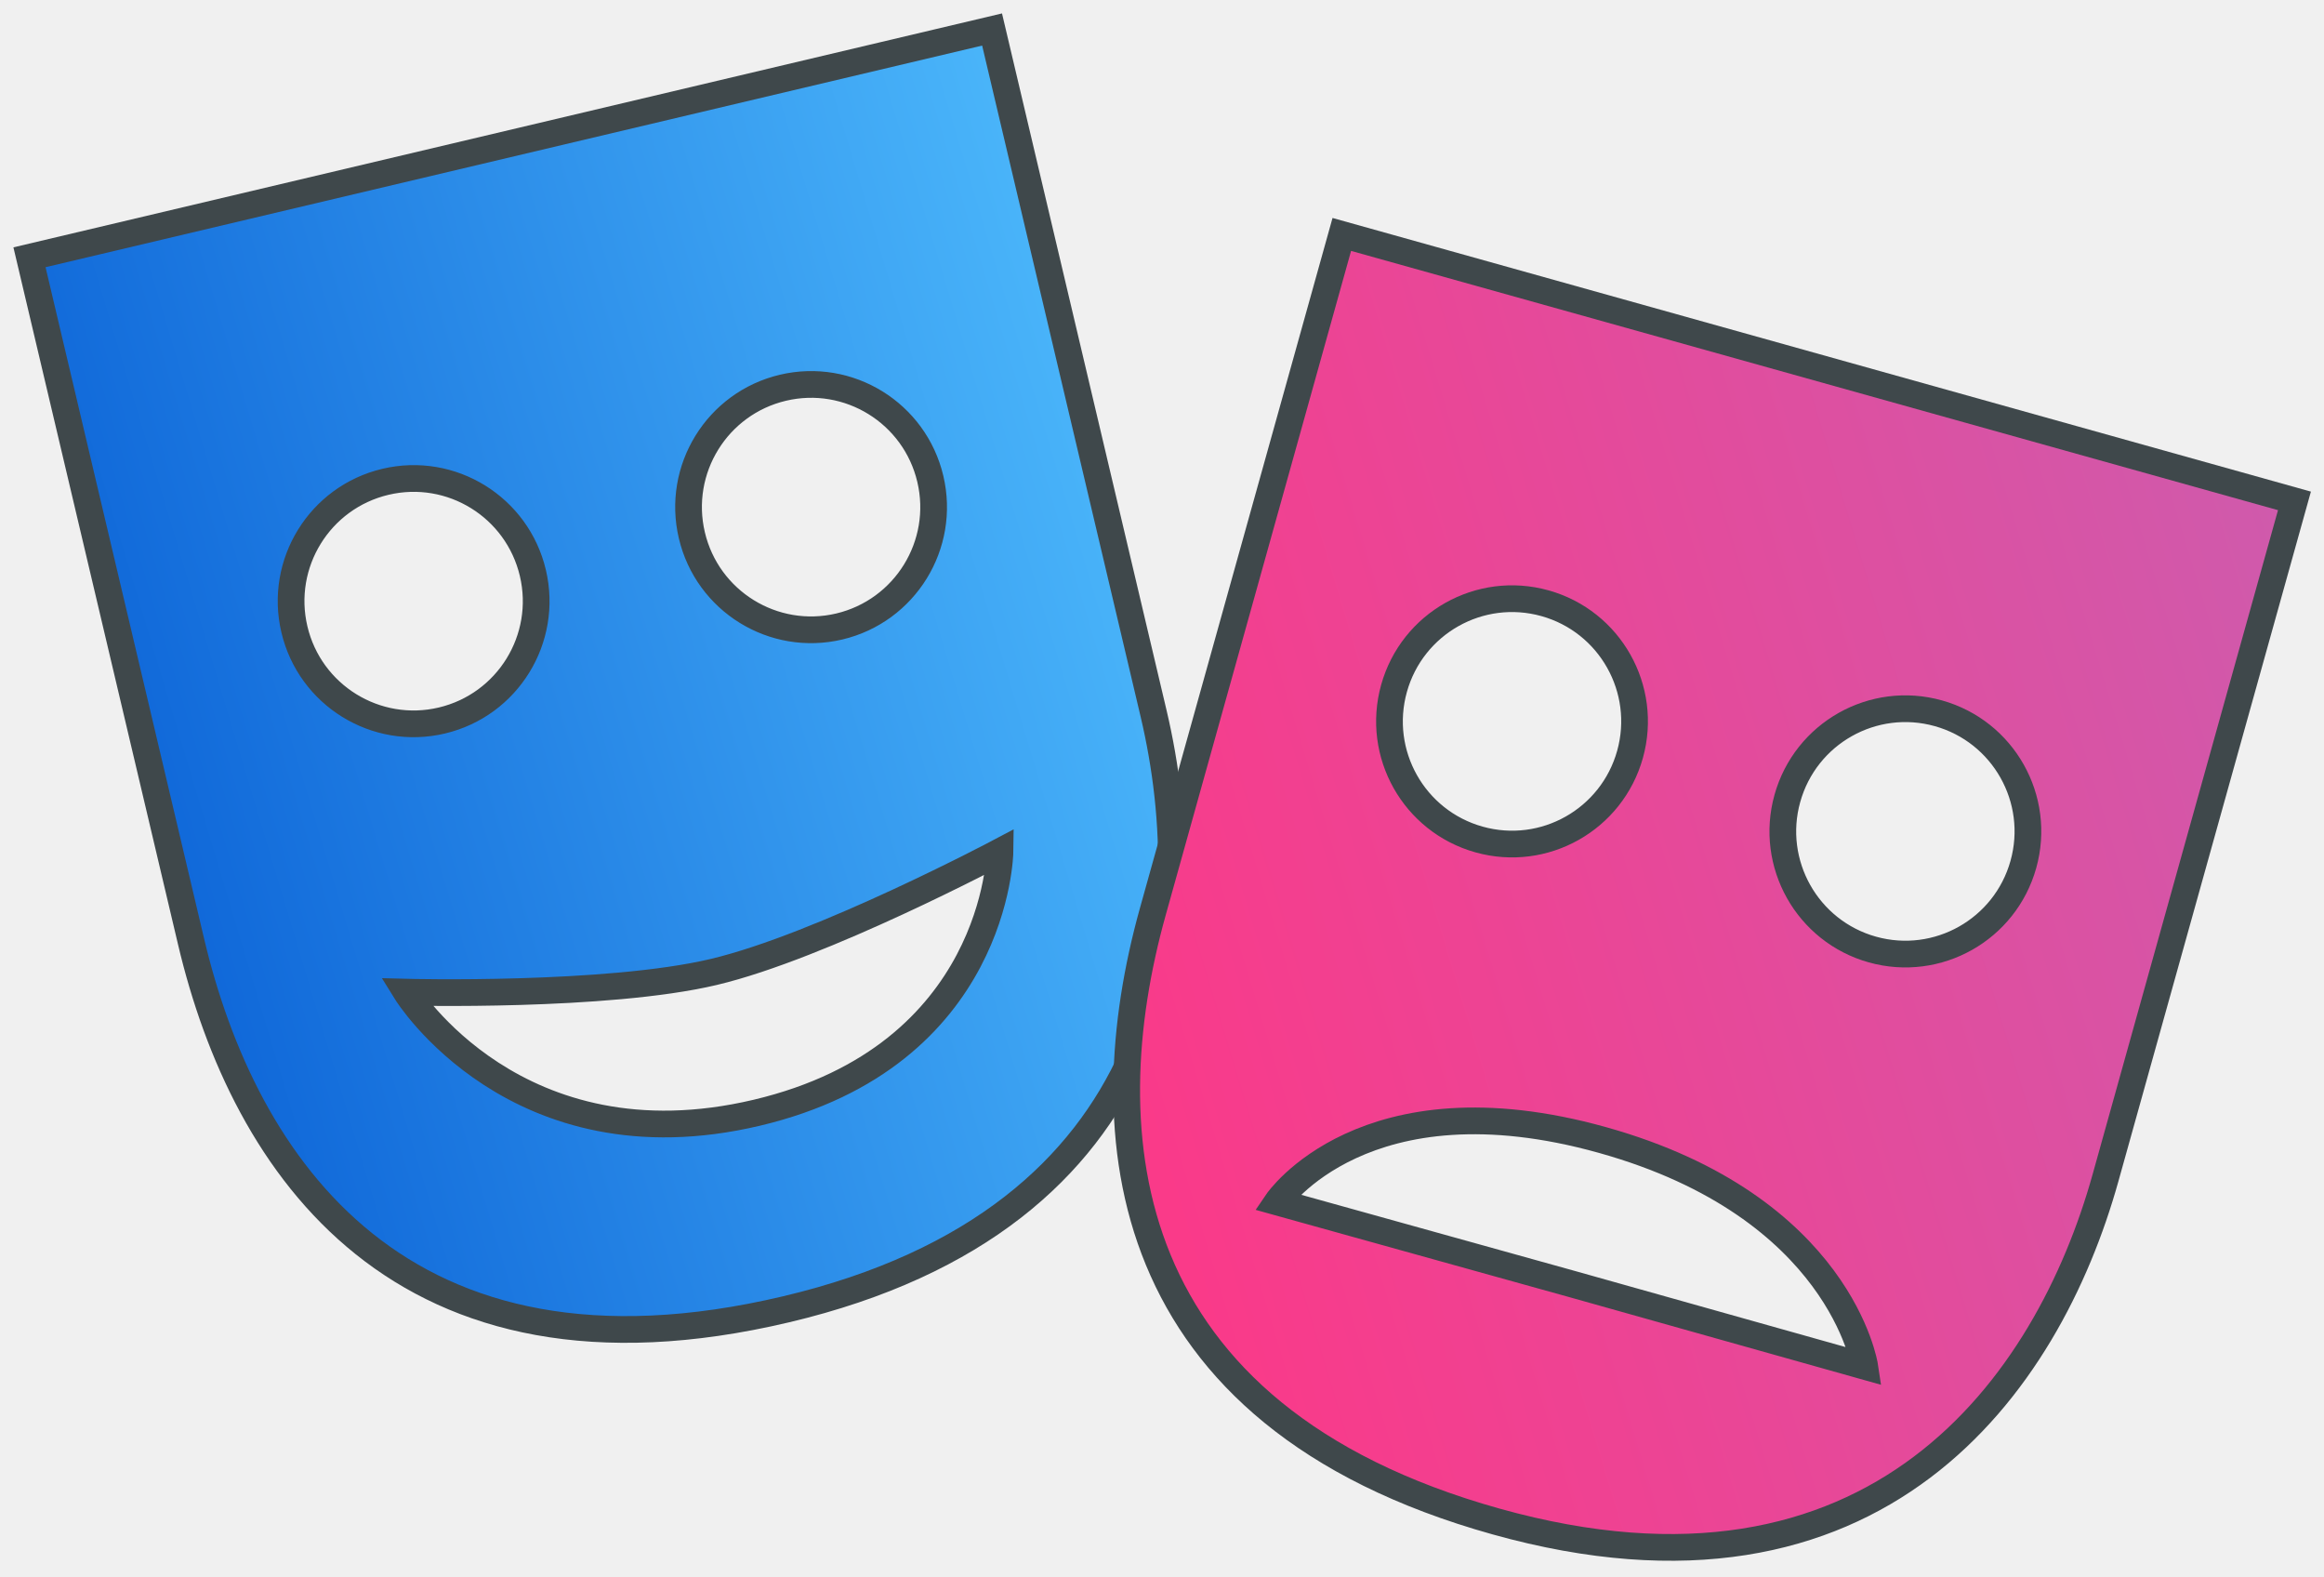
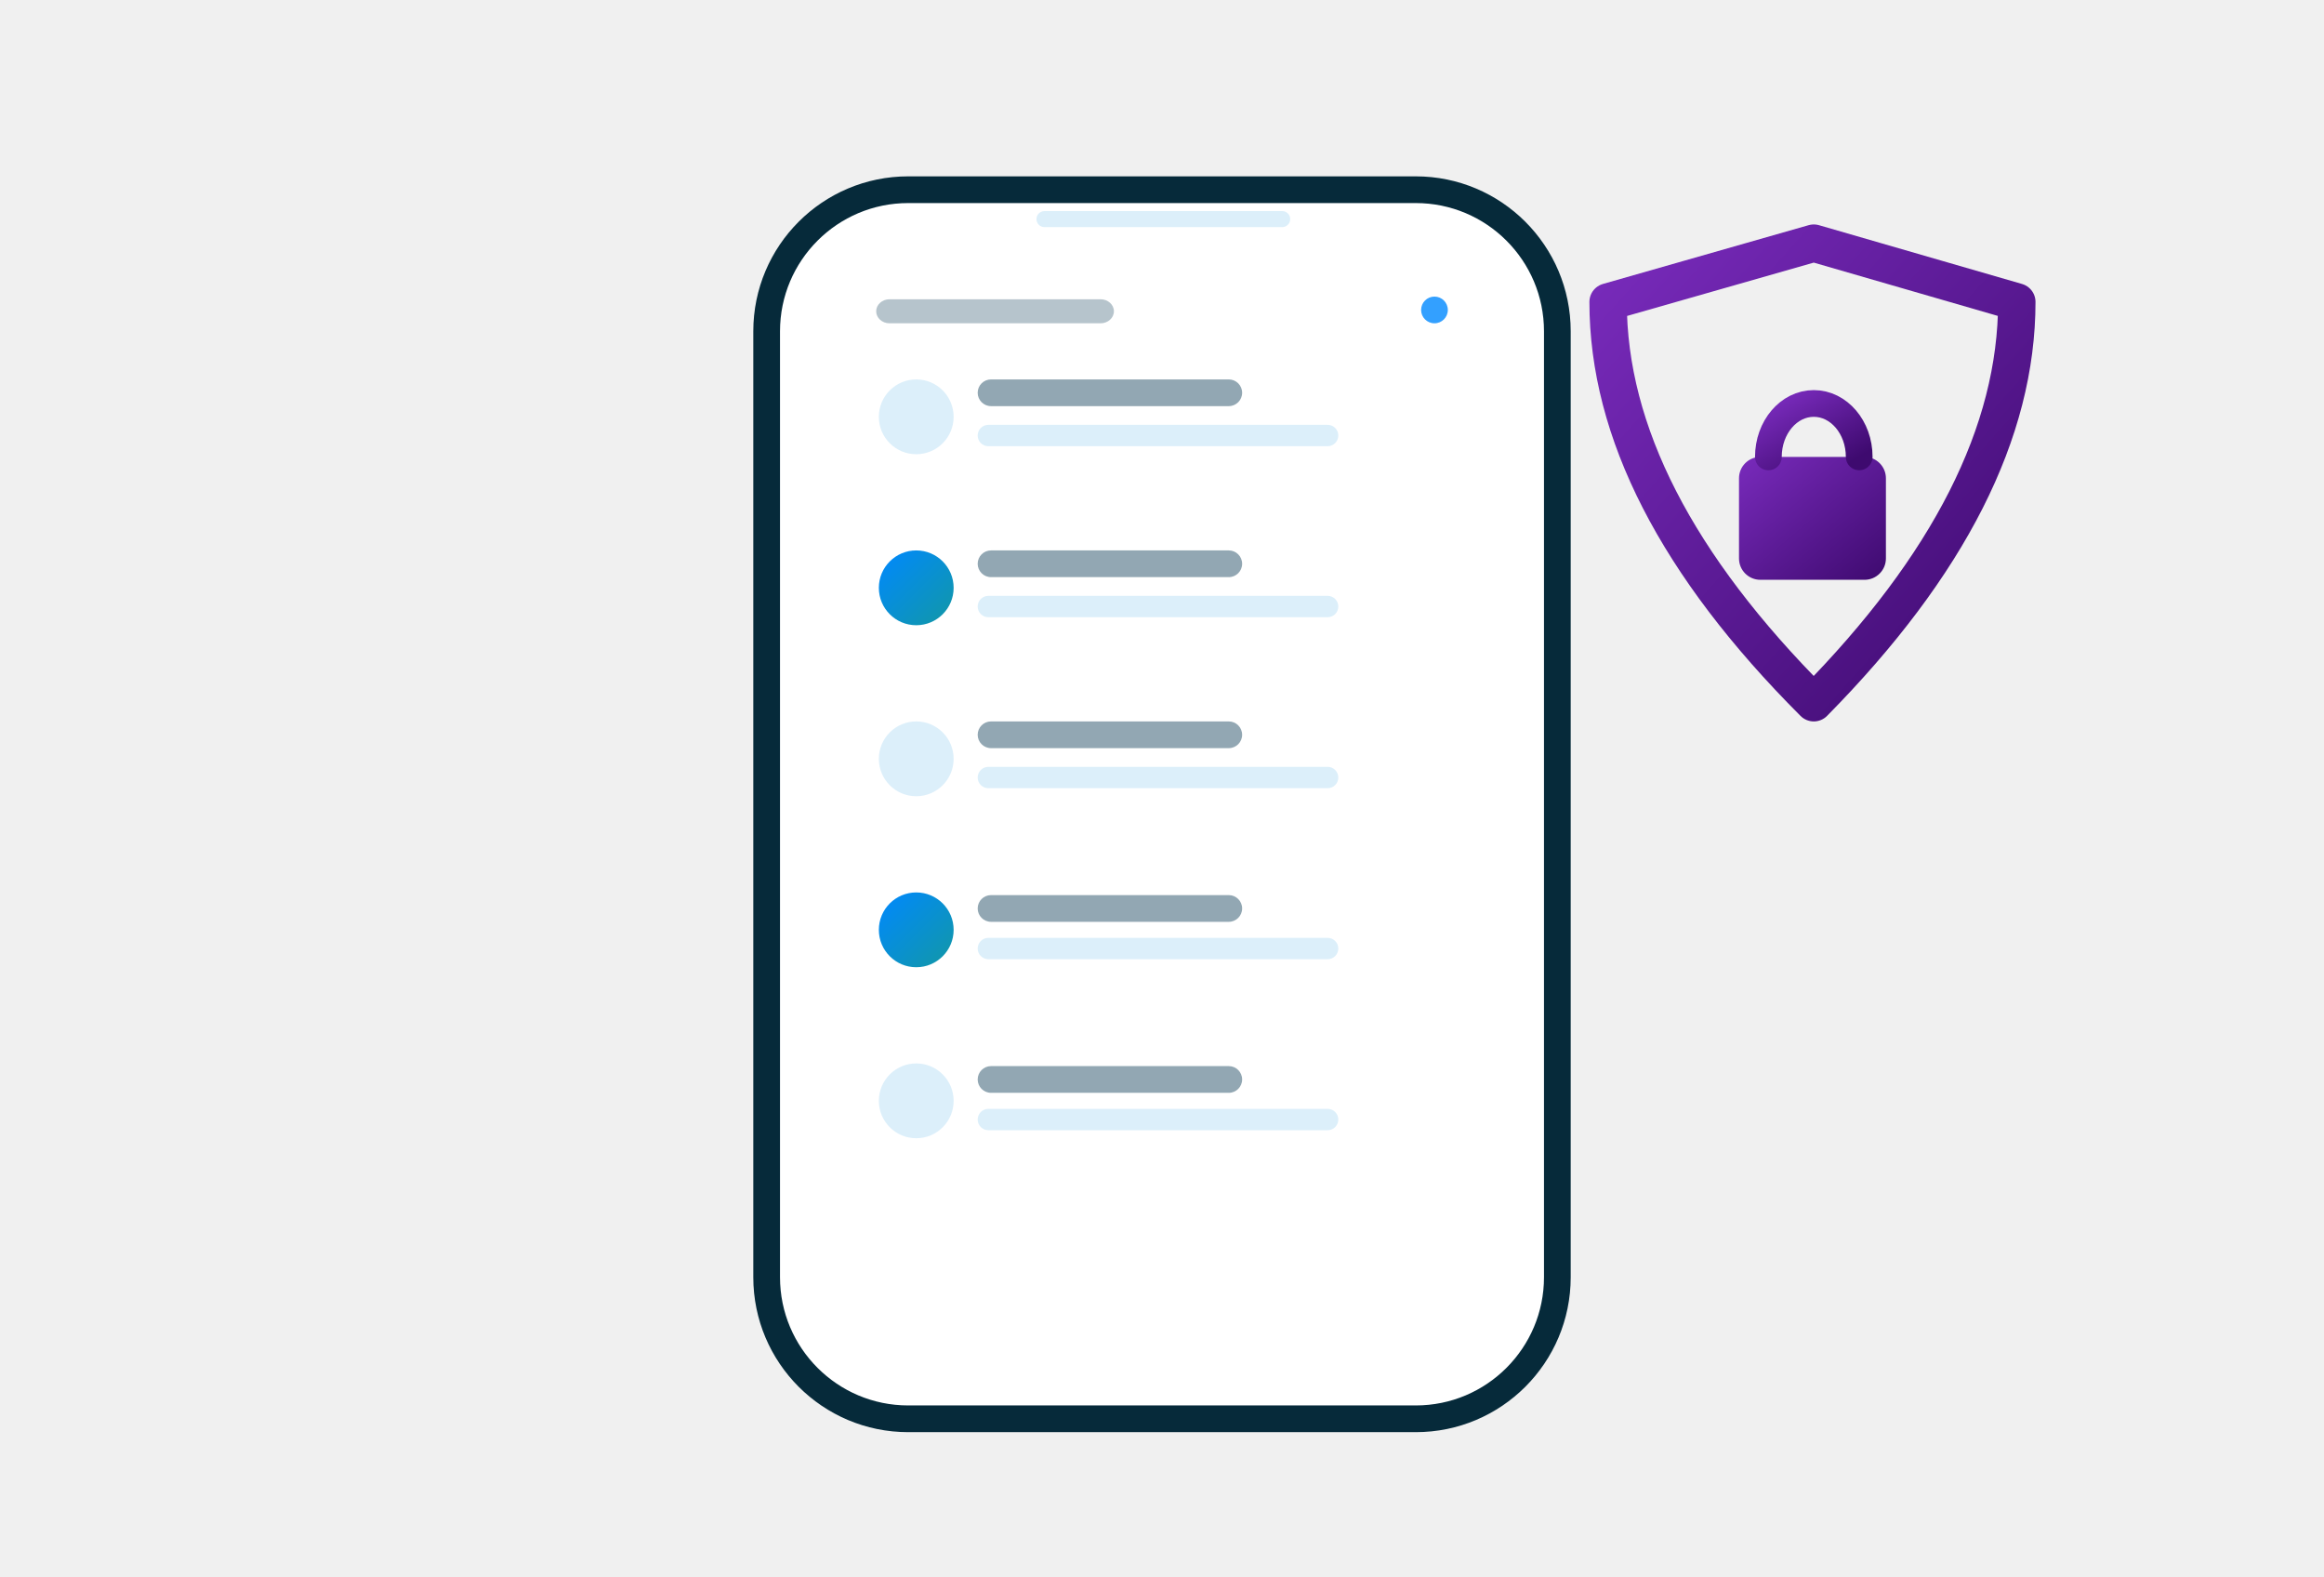
- <svg xmlns="http://www.w3.org/2000/svg" width="87" height="59" viewBox="0 0 87 59" fill="none">
-   <path d="M1.104 9.629L7.151 35.232C9.138 43.647 15.012 52.412 29.427 49.002C43.842 45.592 45.031 34.522 43.186 26.706L37.139 1.104L1.104 9.629ZM14.429 18.032C16.895 17.448 19.366 18.976 19.948 21.443C20.531 23.91 19.005 26.383 16.54 26.966C14.074 27.55 11.603 26.022 11.021 23.555C10.438 21.088 11.964 18.615 14.429 18.032ZM29.308 14.512C31.774 13.929 34.245 15.456 34.827 17.923C35.41 20.39 33.884 22.863 31.419 23.447C28.953 24.03 26.482 22.502 25.9 20.035C25.317 17.568 26.843 15.095 29.308 14.512ZM15.209 37.133C15.209 37.133 22.693 37.329 26.72 36.376C30.747 35.423 37.435 31.875 37.435 31.875C37.435 31.875 37.337 39.514 28.328 41.646C19.318 43.777 15.209 37.133 15.209 37.133Z" fill="url(#paint0_linear_5_43)" stroke="#3F484B" stroke-miterlimit="10" />
-   <path d="M50.231 8.774L43.158 34.112C40.833 42.441 41.741 52.955 56.007 56.944C70.273 60.933 76.662 51.818 78.82 44.084L85.894 18.746L50.231 8.774ZM57.838 22.577C60.277 23.259 61.702 25.792 61.021 28.233C60.339 30.675 57.809 32.102 55.369 31.419C52.929 30.737 51.504 28.205 52.186 25.763C52.868 23.321 55.398 21.895 57.838 22.577ZM72.563 26.695C75.002 27.377 76.428 29.909 75.746 32.351C75.064 34.793 72.534 36.219 70.094 35.537C67.655 34.855 66.229 32.322 66.911 29.881C67.593 27.439 70.123 26.012 72.563 26.695ZM69.807 51.136L58.854 48.057L47.811 44.985C47.811 44.985 51.076 40.174 59.992 42.667C68.909 45.16 69.807 51.136 69.807 51.136Z" fill="url(#paint1_linear_5_43)" stroke="#3F484B" stroke-miterlimit="10" />
+ <svg xmlns="http://www.w3.org/2000/svg" width="87" height="59" viewBox="0 0 87 59">
  <defs>
-     <linearGradient id="paint0_linear_5_43" x1="43.226" y1="1.104" x2="-9.238" y2="16.837" gradientUnits="userSpaceOnUse">
-       <stop stop-color="#53C1FF" />
-       <stop offset="1" stop-color="#0053D0" />
+     <linearGradient id="g1" x1="0" y1="0" x2="1" y2="1">
+       <stop offset="0" stop-color="#792BBC" />
+       <stop offset="1" stop-color="#3E0A6F" />
    </linearGradient>
-     <linearGradient id="paint1_linear_5_43" x1="85.251" y1="8.774" x2="31.713" y2="25.029" gradientUnits="userSpaceOnUse">
-       <stop stop-color="#CD5CAE" />
-       <stop offset="1" stop-color="#FF3685" />
+     <linearGradient id="g2" x1="0" y1="0" x2="1" y2="1">
+       <stop offset="0" stop-color="#7A2BBE" />
+       <stop offset="1" stop-color="#3D0A6D" />
+     </linearGradient>
+     <linearGradient id="g3" x1="0" y1="0" x2="1" y2="1">
+       <stop offset="0" stop-color="#0088FF" />
+       <stop offset="1" stop-color="#1298A5" />
+     </linearGradient>
+     <linearGradient id="g4" x1="0" y1="0" x2="1" y2="1">
+       <stop offset="0" stop-color="#0088FF" />
+       <stop offset="1" stop-color="#70F0F9" />
    </linearGradient>
  </defs>
+   <g>
+     <rect x="28.7" y="7.1" width="29.6" height="46.0" rx="5.3" fill="#FFFFFF" stroke="#062A3A" stroke-width="1" />
+     <rect x="30.5" y="9.2" width="26.0" height="41.4" rx="3.0" fill="#FFFFFF" />
+     <rect x="38.8" y="7.9" width="9.5" height="0.6" rx="0.3" fill="#DCEFFA" />
+     <rect x="32.8" y="11.2" width="8.9" height="0.9" rx="0.5" fill="#6E8A99" opacity="0.5" />
+     <circle cx="53.7" cy="11.6" r="0.5" fill="#0088FF" opacity="0.8" />
+     <circle cx="34.3" cy="15.6" r="1.4" fill="#DCEFFA" />
+     <rect x="36.6" y="14.2" width="9.9" height="1.0" rx="0.5" fill="#6E8A99" opacity="0.75" />
+     <rect x="36.6" y="15.9" width="13.5" height="0.8" rx="0.4" fill="#DCEFFA" />
+     <circle cx="34.3" cy="22.0" r="1.4" fill="url(#g3)" />
+     <rect x="36.6" y="20.6" width="9.9" height="1.0" rx="0.5" fill="#6E8A99" opacity="0.75" />
+     <rect x="36.6" y="22.3" width="13.5" height="0.8" rx="0.4" fill="#DCEFFA" />
+     <circle cx="34.3" cy="28.4" r="1.4" fill="#DCEFFA" />
+     <rect x="36.6" y="27.0" width="9.9" height="1.0" rx="0.5" fill="#6E8A99" opacity="0.75" />
+     <rect x="36.6" y="28.7" width="13.5" height="0.8" rx="0.4" fill="#DCEFFA" />
+     <circle cx="34.3" cy="34.8" r="1.4" fill="url(#g3)" />
+     <rect x="36.6" y="33.5" width="9.9" height="1.0" rx="0.5" fill="#6E8A99" opacity="0.75" />
+     <rect x="36.6" y="35.1" width="13.5" height="0.8" rx="0.4" fill="#DCEFFA" />
+     <circle cx="34.3" cy="41.2" r="1.4" fill="#DCEFFA" />
+     <rect x="36.6" y="39.9" width="9.9" height="1.0" rx="0.5" fill="#6E8A99" opacity="0.75" />
+     <rect x="36.6" y="41.5" width="13.5" height="0.8" rx="0.4" fill="#DCEFFA" />
+     <path d="M 60.2 11.3 L 67.9 9.1 L 75.5 11.3 Q 75.5 18.6 67.9 26.3 Q 60.2 18.6 60.2 11.3 Z" fill="none" stroke="url(#g1)" stroke-width="1.4" stroke-linecap="round" stroke-linejoin="round" />
+     <rect x="65.1" y="17.1" width="5.5" height="4.6" rx="0.8" fill="url(#g1)" />
+     <path d="M 66.2 17.1 a 1.7 2.0 0 0 1 3.4 0" fill="none" stroke="url(#g1)" stroke-width="1.0" stroke-linecap="round" stroke-linejoin="round" />
+   </g>
</svg>
